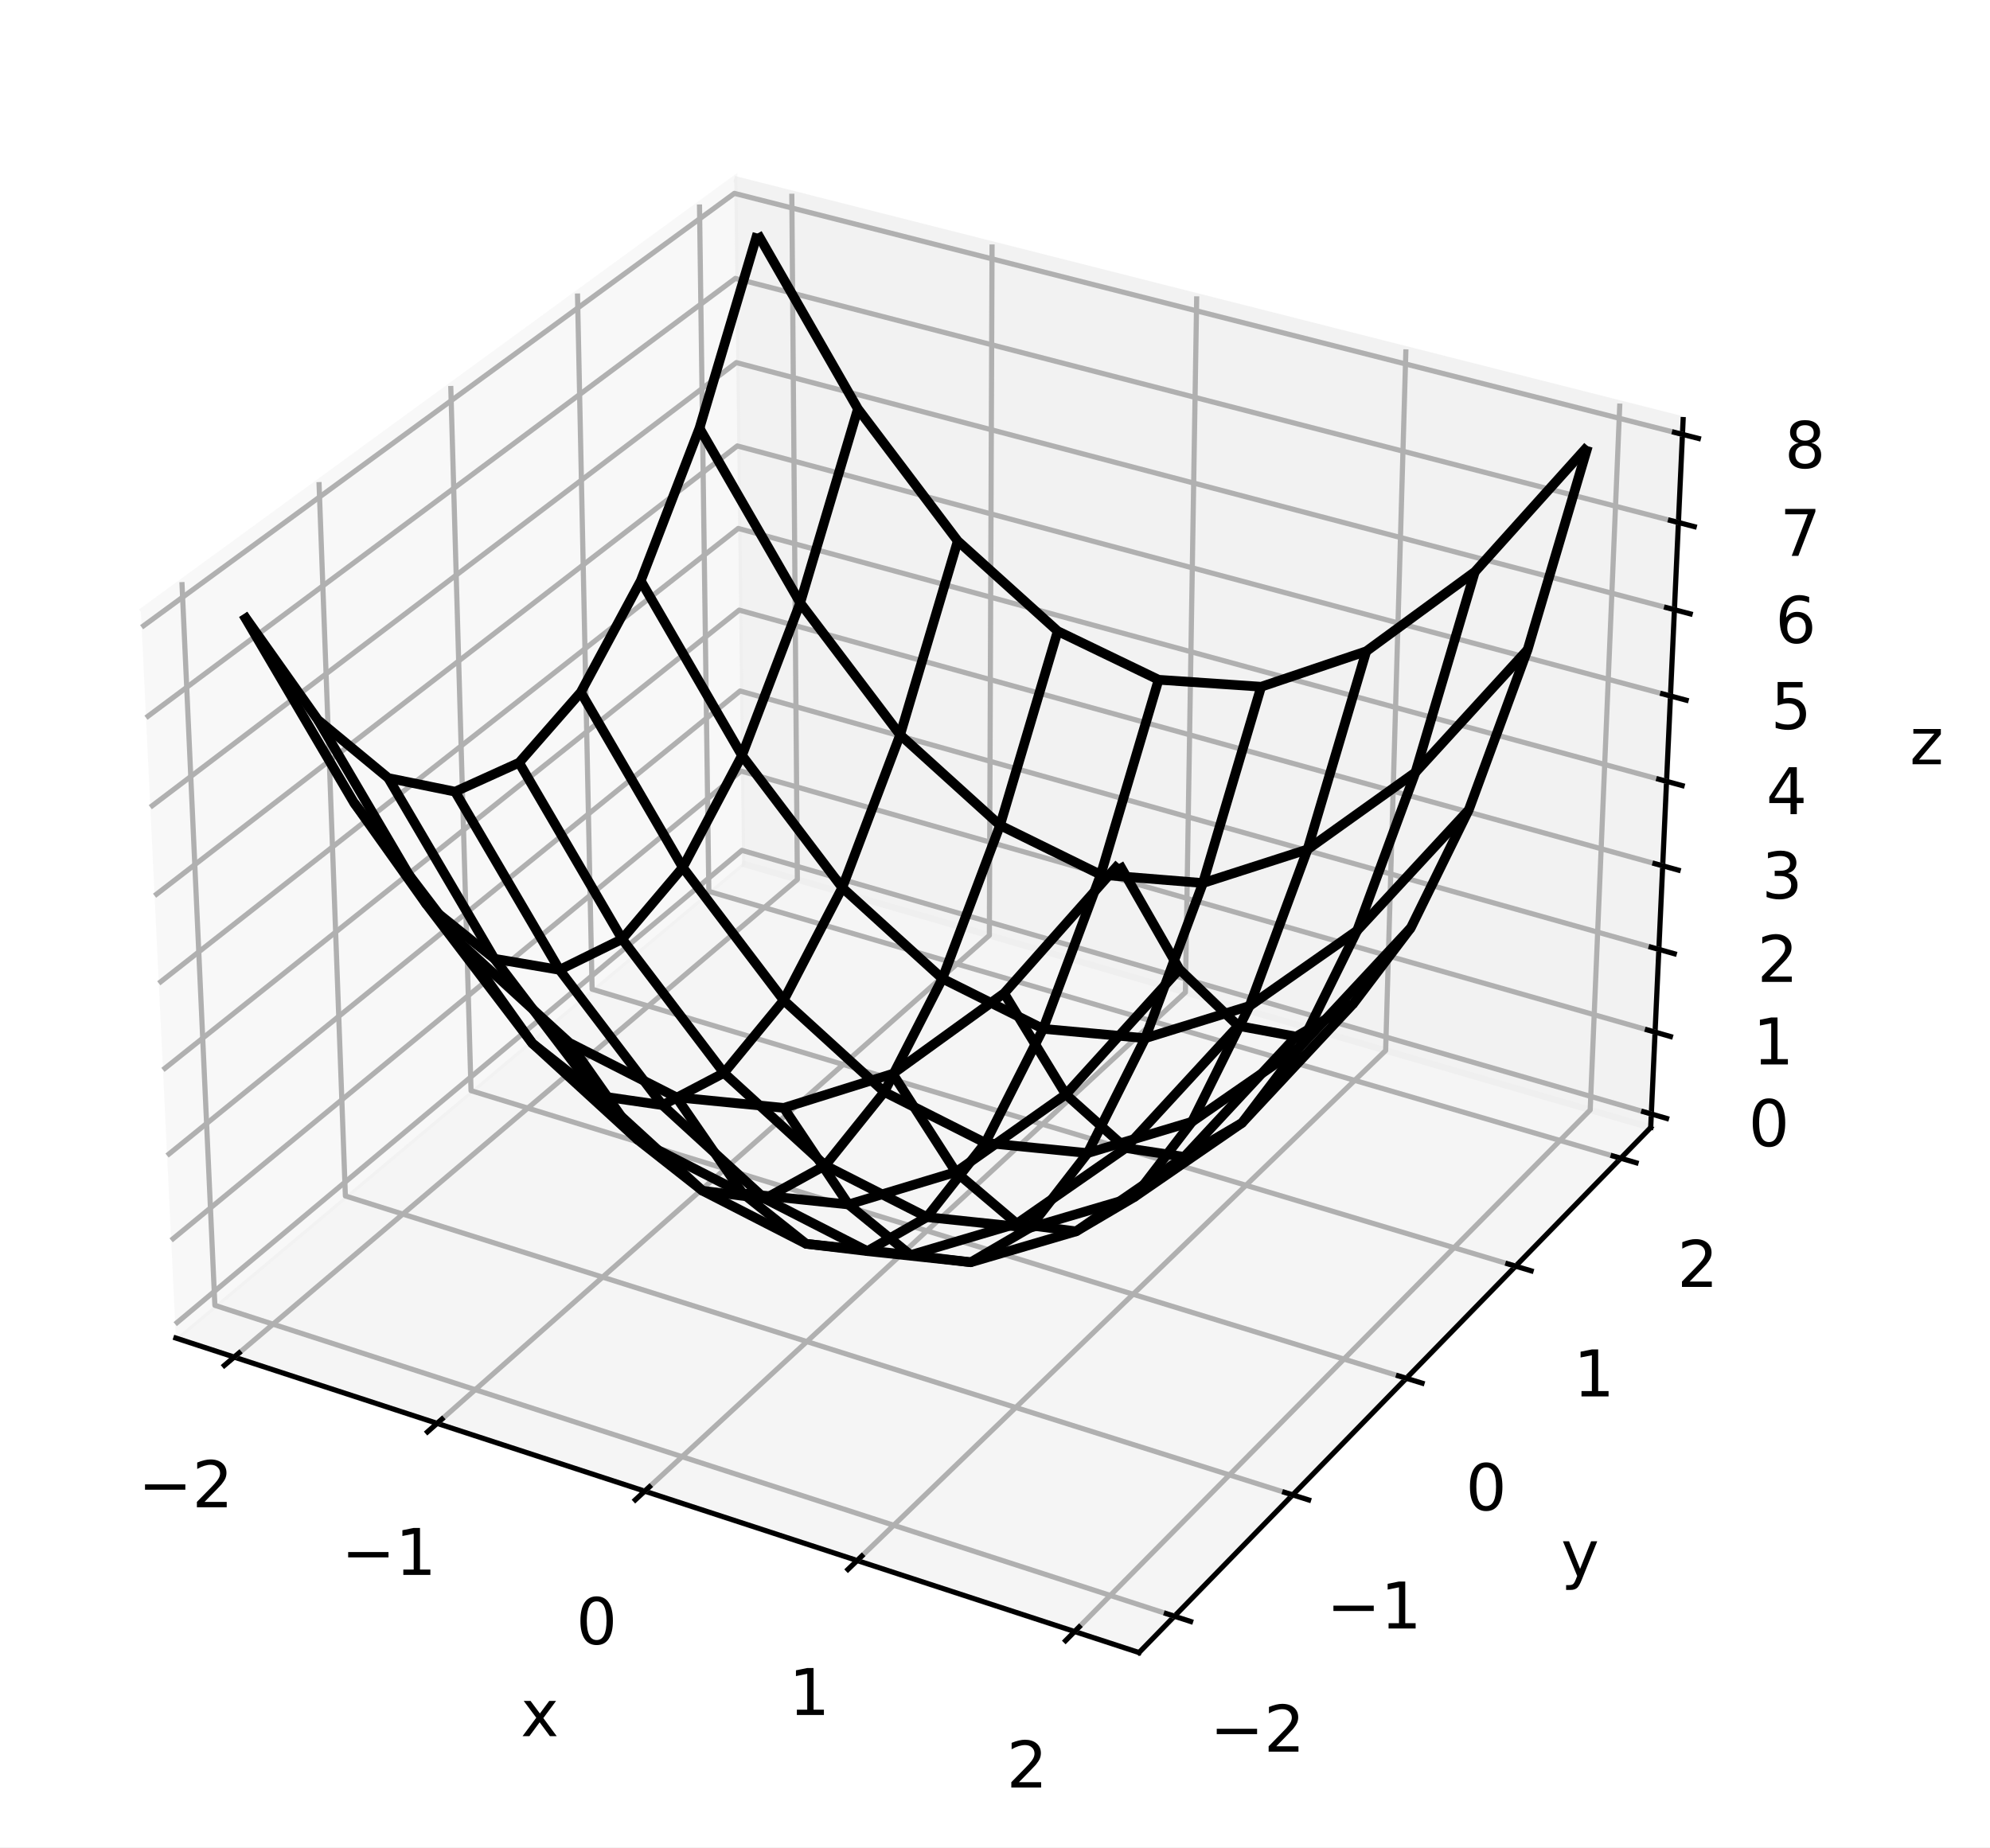
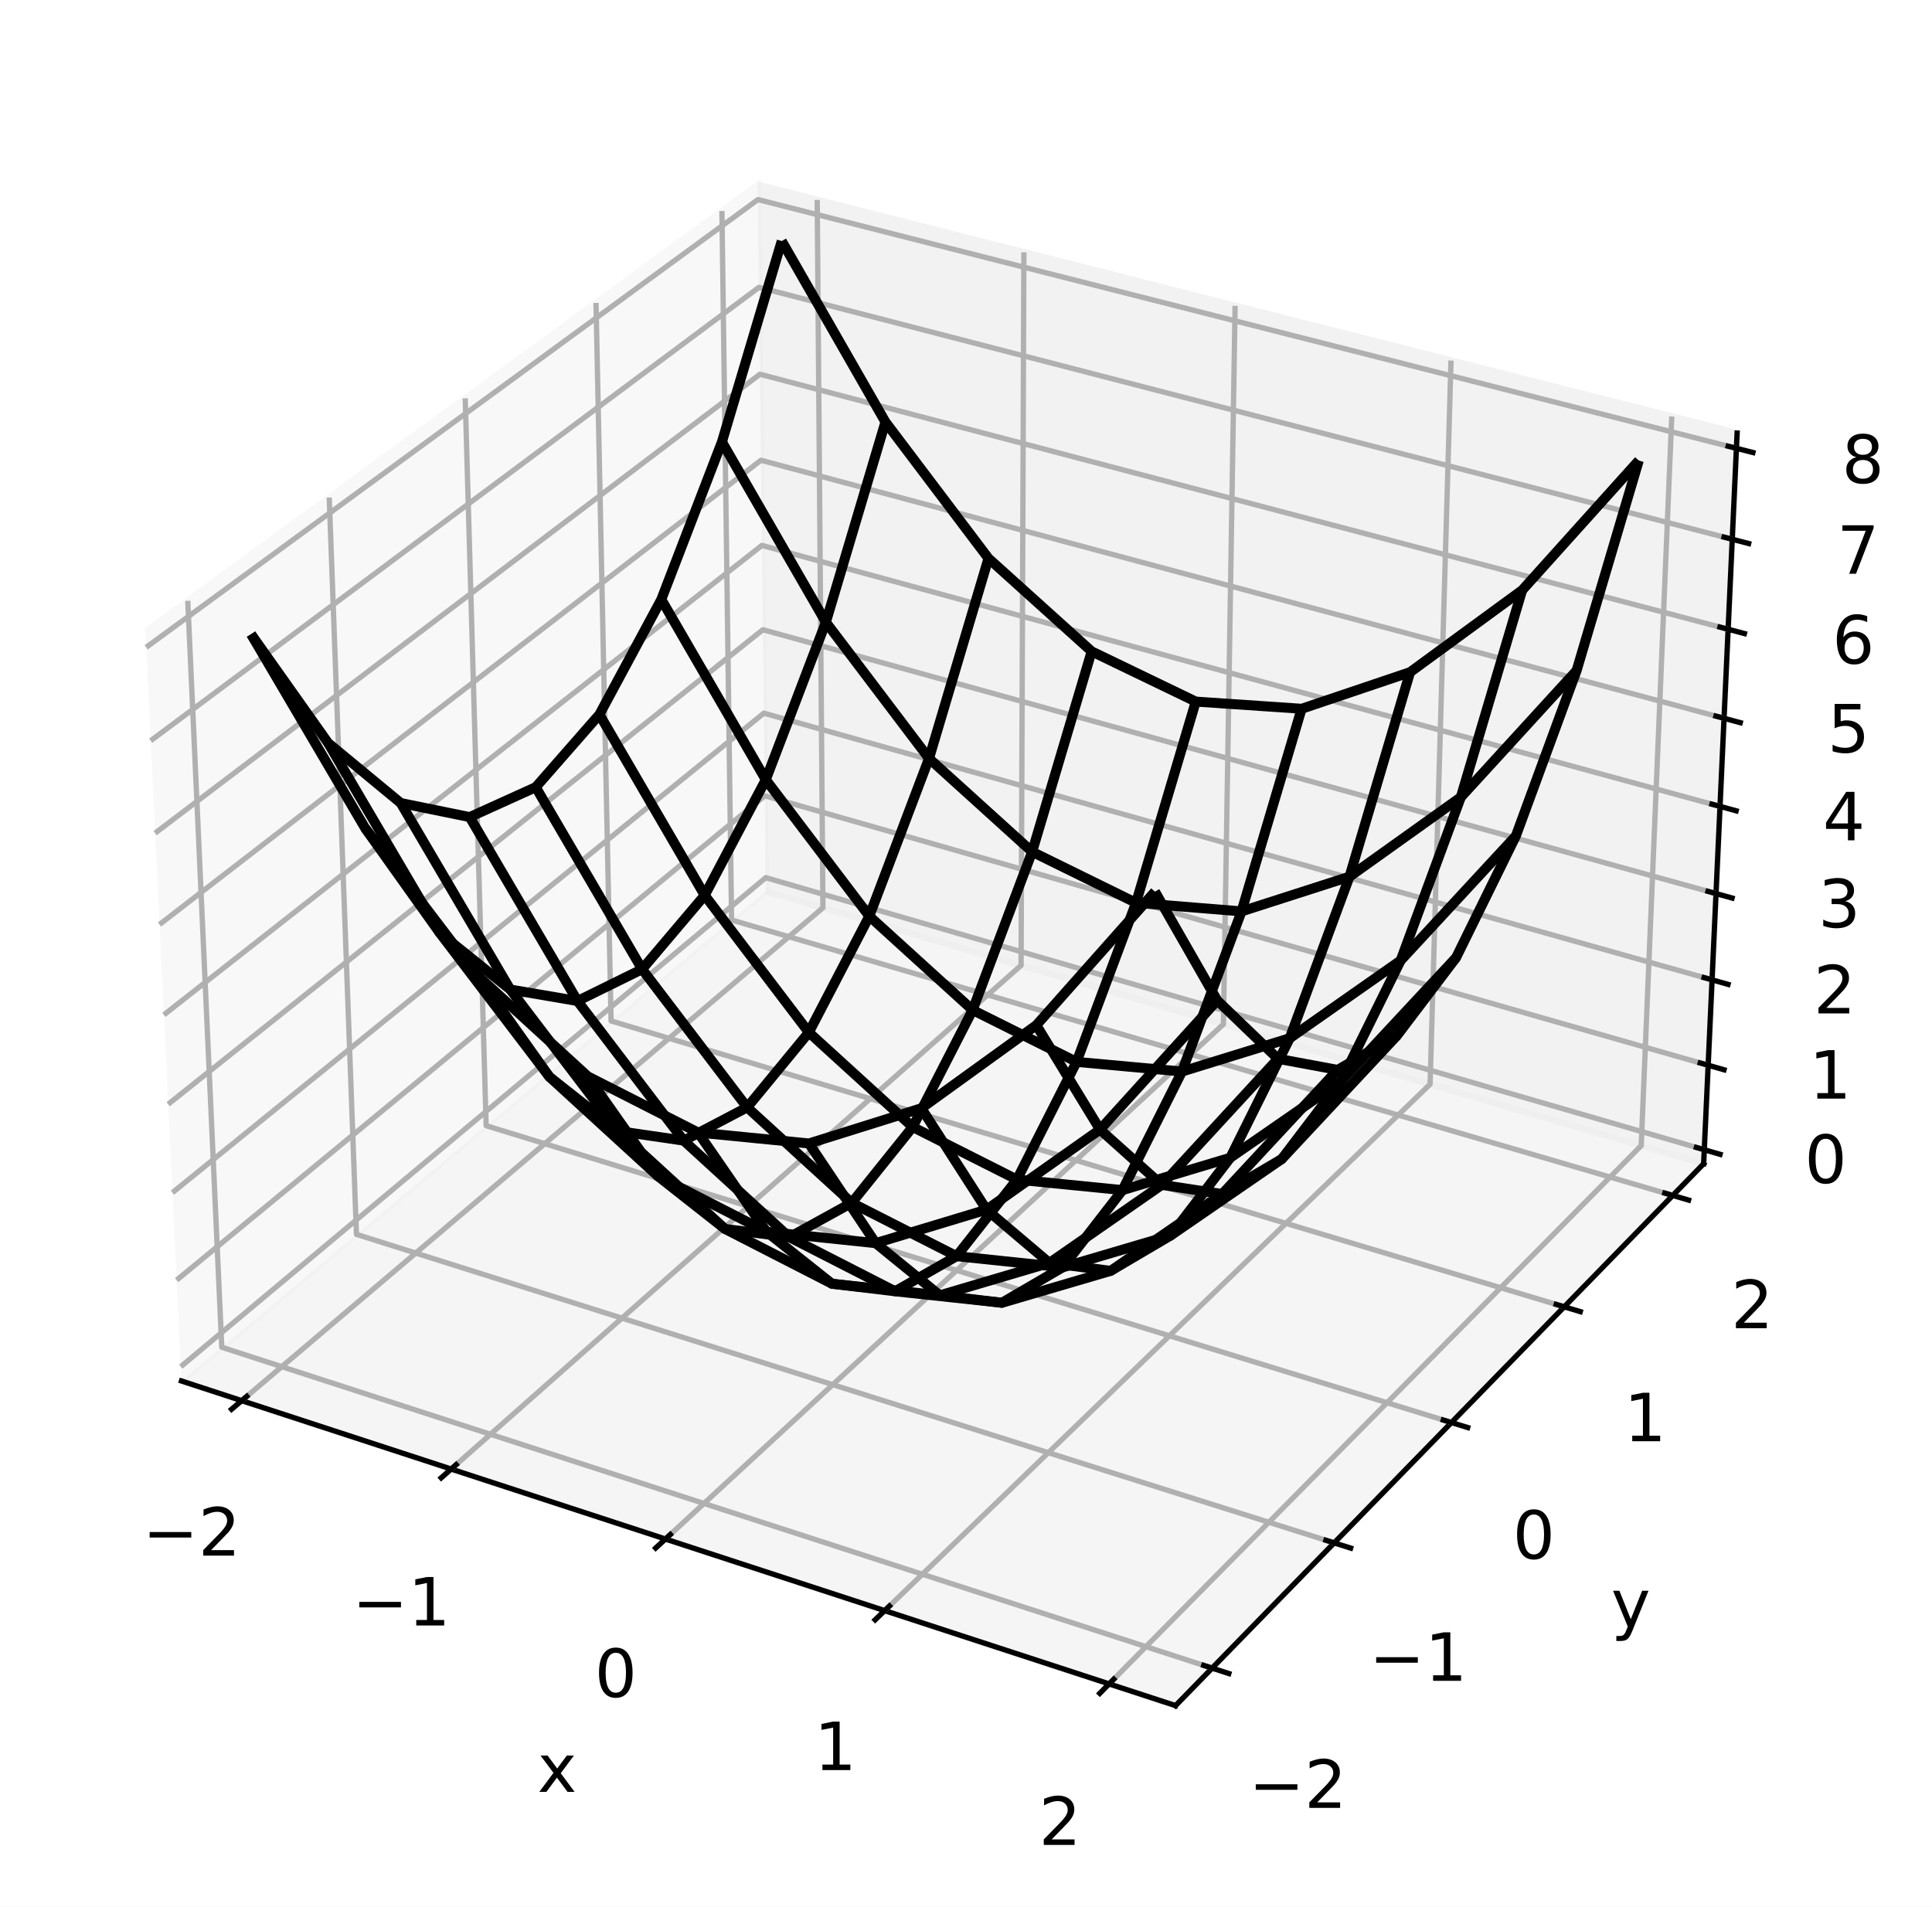
- <svg xmlns="http://www.w3.org/2000/svg" xmlns:xlink="http://www.w3.org/1999/xlink" height="286.752pt" version="1.1" viewBox="0 0 308.847 286.752" width="308.847pt">
+ <svg xmlns="http://www.w3.org/2000/svg" xmlns:xlink="http://www.w3.org/1999/xlink" width="290.526pt" height="286.752pt" viewBox="0 0 290.526 286.752" version="1.1">
  <defs>
-     <style type="text/css">*{stroke-linecap:butt;stroke-linejoin:round;}</style>
+     <style type="text/css">*{stroke-linejoin: round; stroke-linecap: butt}</style>
  </defs>
  <g id="figure_1">
    <g id="patch_1">
-       <path d="M 0 286.752  L 308.847 286.752  L 308.847 0  L 0 0  z " style="fill:#ffffff;" />
+       <path d="M 0 286.752  L 290.526 286.752  L 290.526 0  L 0 0  z " style="fill: #ffffff" />
    </g>
    <g id="patch_2">
-       <path d="M 7.2 273.312  L 273.312 273.312  L 273.312 7.2  L 7.2 7.2  z " style="fill:#ffffff;" />
+       <path d="M 7.2 273.312  L 273.312 273.312  L 273.312 7.2  L 7.2 7.2  z " style="fill: #ffffff" />
    </g>
    <g id="pane3d_1">
      <g id="patch_3">
-         <path d="M 27.293 207.697  L 115.172 134.035  L 113.951 27.802  L 21.866 95.001  " style="fill:#f2f2f2;opacity:0.5;stroke:#f2f2f2;stroke-linejoin:miter;" />
+         <path d="M 27.293 207.697  L 115.172 134.035  L 113.951 27.802  L 21.866 95.001  " style="fill: #f2f2f2; opacity: 0.5; stroke: #f2f2f2; stroke-linejoin: miter" />
      </g>
    </g>
    <g id="pane3d_2">
      <g id="patch_4">
-         <path d="M 115.172 134.035  L 256.186 175.023  L 261.219 65.13  L 113.951 27.802  " style="fill:#e6e6e6;opacity:0.5;stroke:#e6e6e6;stroke-linejoin:miter;" />
+         <path d="M 115.172 134.035  L 256.186 175.023  L 261.219 65.13  L 113.951 27.802  " style="fill: #e6e6e6; opacity: 0.5; stroke: #e6e6e6; stroke-linejoin: miter" />
      </g>
    </g>
    <g id="pane3d_3">
      <g id="patch_5">
-         <path d="M 27.293 207.697  L 176.775 256.518  L 256.186 175.023  L 115.172 134.035  " style="fill:#ececec;opacity:0.5;stroke:#ececec;stroke-linejoin:miter;" />
+         <path d="M 27.293 207.697  L 176.775 256.518  L 256.186 175.023  L 115.172 134.035  " style="fill: #ececec; opacity: 0.5; stroke: #ececec; stroke-linejoin: miter" />
      </g>
    </g>
    <g id="axis3d_1">
      <g id="line2d_1">
-         <path d="M 27.293 207.697  L 176.775 256.518  " style="fill:none;stroke:#000000;stroke-linecap:square;stroke-width:0.8;" />
+         <path d="M 27.293 207.697  L 176.775 256.518  " style="fill: none; stroke: #000000; stroke-width: 0.8; stroke-linecap: square" />
      </g>
      <g id="text_1">
-         <g transform="translate(80.81305 269.4956)scale(0.1 -0.1)">
+         <g transform="translate(80.81305 269.4956) scale(0.1 -0.1)">
          <defs>
-             <path d="M 54.891 54.688  L 35.109 28.078  L 55.906 0  L 45.312 0  L 29.391 21.484  L 13.484 0  L 2.875 0  L 24.125 28.609  L 4.688 54.688  L 15.281 54.688  L 29.781 35.203  L 44.281 54.688  z " id="DejaVuSans-120" />
+             <path id="DejaVuSans-78" d="M 3513 3500  L 2247 1797  L 3578 0  L 2900 0  L 1881 1375  L 863 0  L 184 0  L 1544 1831  L 300 3500  L 978 3500  L 1906 2253  L 2834 3500  L 3513 3500  z " transform="scale(0.015625)" />
          </defs>
-           <use xlink:href="#DejaVuSans-120" />
+           <use xlink:href="#DejaVuSans-78" />
        </g>
      </g>
      <g id="Line3DCollection_1">
-         <path d="M 36.347 210.654  L 123.748 136.528  L 122.889 30.068  " style="fill:none;stroke:#b0b0b0;stroke-width:0.8;" />
-         <path d="M 67.843 220.941  L 153.548 145.19  L 153.967 37.945  " style="fill:none;stroke:#b0b0b0;stroke-width:0.8;" />
-         <path d="M 100.064 231.464  L 183.976 154.034  L 185.728 45.996  " style="fill:none;stroke:#b0b0b0;stroke-width:0.8;" />
-         <path d="M 133.035 242.232  L 215.052 163.067  L 218.196 54.225  " style="fill:none;stroke:#b0b0b0;stroke-width:0.8;" />
-         <path d="M 166.782 253.254  L 246.798 172.294  L 251.395 62.64  " style="fill:none;stroke:#b0b0b0;stroke-width:0.8;" />
+         <path d="M 36.347 210.654  L 123.748 136.528  L 122.889 30.068  " style="fill: none; stroke: #b0b0b0; stroke-width: 0.8" />
+         <path d="M 67.843 220.941  L 153.548 145.19  L 153.967 37.945  " style="fill: none; stroke: #b0b0b0; stroke-width: 0.8" />
+         <path d="M 100.064 231.464  L 183.976 154.034  L 185.728 45.996  " style="fill: none; stroke: #b0b0b0; stroke-width: 0.8" />
+         <path d="M 133.035 242.232  L 215.052 163.067  L 218.196 54.225  " style="fill: none; stroke: #b0b0b0; stroke-width: 0.8" />
+         <path d="M 166.782 253.254  L 246.798 172.294  L 251.395 62.64  " style="fill: none; stroke: #b0b0b0; stroke-width: 0.8" />
      </g>
      <g id="xtick_1">
        <g id="line2d_2">
-           <path d="M 37.108 210.009  L 34.821 211.948  " style="fill:none;stroke:#000000;stroke-linecap:square;stroke-width:0.8;" />
+           <path d="M 37.108 210.009  L 34.821 211.948  " style="fill: none; stroke: #000000; stroke-width: 0.8; stroke-linecap: square" />
        </g>
        <g id="text_2">
-           <g transform="translate(21.44656 233.9633)scale(0.1 -0.1)">
-             <defs>
-               <path d="M 10.594 35.5  L 73.188 35.5  L 73.188 27.203  L 10.594 27.203  z " id="DejaVuSans-8722" />
-               <path d="M 19.188 8.297  L 53.609 8.297  L 53.609 0  L 7.328 0  L 7.328 8.297  Q 12.938 14.109 22.625 23.891  Q 32.328 33.688 34.812 36.531  Q 39.547 41.844 41.422 45.531  Q 43.312 49.219 43.312 52.781  Q 43.312 58.594 39.234 62.25  Q 35.156 65.922 28.609 65.922  Q 23.969 65.922 18.812 64.312  Q 13.672 62.703 7.812 59.422  L 7.812 69.391  Q 13.766 71.781 18.938 73  Q 24.125 74.219 28.422 74.219  Q 39.75 74.219 46.484 68.547  Q 53.219 62.891 53.219 53.422  Q 53.219 48.922 51.531 44.891  Q 49.859 40.875 45.406 35.406  Q 44.188 33.984 37.641 27.219  Q 31.109 20.453 19.188 8.297  z " id="DejaVuSans-50" />
-             </defs>
-             <use xlink:href="#DejaVuSans-8722" />
-             <use x="83.789" xlink:href="#DejaVuSans-50" />
+           <g transform="translate(21.44656 233.9633) scale(0.1 -0.1)">
+             <defs>
+               <path id="DejaVuSans-2212" d="M 678 2272  L 4684 2272  L 4684 1741  L 678 1741  L 678 2272  z " transform="scale(0.015625)" />
+               <path id="DejaVuSans-32" d="M 1228 531  L 3431 531  L 3431 0  L 469 0  L 469 531  Q 828 903 1448 1529  Q 2069 2156 2228 2338  Q 2531 2678 2651 2914  Q 2772 3150 2772 3378  Q 2772 3750 2511 3984  Q 2250 4219 1831 4219  Q 1534 4219 1204 4116  Q 875 4013 500 3803  L 500 4441  Q 881 4594 1212 4672  Q 1544 4750 1819 4750  Q 2544 4750 2975 4387  Q 3406 4025 3406 3419  Q 3406 3131 3298 2873  Q 3191 2616 2906 2266  Q 2828 2175 2409 1742  Q 1991 1309 1228 531  z " transform="scale(0.015625)" />
+             </defs>
+             <use xlink:href="#DejaVuSans-2212" />
+             <use xlink:href="#DejaVuSans-32" x="83.789" />
          </g>
        </g>
      </g>
      <g id="xtick_2">
        <g id="line2d_3">
-           <path d="M 68.59 220.281  L 66.346 222.264  " style="fill:none;stroke:#000000;stroke-linecap:square;stroke-width:0.8;" />
+           <path d="M 68.59 220.281  L 66.346 222.264  " style="fill: none; stroke: #000000; stroke-width: 0.8; stroke-linecap: square" />
        </g>
        <g id="text_3">
-           <g transform="translate(52.97529 244.468)scale(0.1 -0.1)">
-             <defs>
-               <path d="M 12.406 8.297  L 28.516 8.297  L 28.516 63.922  L 10.984 60.406  L 10.984 69.391  L 28.422 72.906  L 38.281 72.906  L 38.281 8.297  L 54.391 8.297  L 54.391 0  L 12.406 0  z " id="DejaVuSans-49" />
-             </defs>
-             <use xlink:href="#DejaVuSans-8722" />
-             <use x="83.789" xlink:href="#DejaVuSans-49" />
+           <g transform="translate(52.97529 244.468) scale(0.1 -0.1)">
+             <defs>
+               <path id="DejaVuSans-31" d="M 794 531  L 1825 531  L 1825 4091  L 703 3866  L 703 4441  L 1819 4666  L 2450 4666  L 2450 531  L 3481 531  L 3481 0  L 794 0  L 794 531  z " transform="scale(0.015625)" />
+             </defs>
+             <use xlink:href="#DejaVuSans-2212" />
+             <use xlink:href="#DejaVuSans-31" x="83.789" />
          </g>
        </g>
      </g>
      <g id="xtick_3">
        <g id="line2d_4">
-           <path d="M 100.796 230.789  L 98.597 232.818  " style="fill:none;stroke:#000000;stroke-linecap:square;stroke-width:0.8;" />
+           <path d="M 100.796 230.789  L 98.597 232.818  " style="fill: none; stroke: #000000; stroke-width: 0.8; stroke-linecap: square" />
        </g>
        <g id="text_4">
-           <g transform="translate(89.42202 255.2153)scale(0.1 -0.1)">
-             <defs>
-               <path d="M 31.781 66.406  Q 24.172 66.406 20.328 58.906  Q 16.5 51.422 16.5 36.375  Q 16.5 21.391 20.328 13.891  Q 24.172 6.391 31.781 6.391  Q 39.453 6.391 43.281 13.891  Q 47.125 21.391 47.125 36.375  Q 47.125 51.422 43.281 58.906  Q 39.453 66.406 31.781 66.406  z M 31.781 74.219  Q 44.047 74.219 50.516 64.516  Q 56.984 54.828 56.984 36.375  Q 56.984 17.969 50.516 8.266  Q 44.047 -1.422 31.781 -1.422  Q 19.531 -1.422 13.062 8.266  Q 6.594 17.969 6.594 36.375  Q 6.594 54.828 13.062 64.516  Q 19.531 74.219 31.781 74.219  z " id="DejaVuSans-48" />
-             </defs>
-             <use xlink:href="#DejaVuSans-48" />
+           <g transform="translate(89.42202 255.2153) scale(0.1 -0.1)">
+             <defs>
+               <path id="DejaVuSans-30" d="M 2034 4250  Q 1547 4250 1301 3770  Q 1056 3291 1056 2328  Q 1056 1369 1301 889  Q 1547 409 2034 409  Q 2525 409 2770 889  Q 3016 1369 3016 2328  Q 3016 3291 2770 3770  Q 2525 4250 2034 4250  z M 2034 4750  Q 2819 4750 3233 4129  Q 3647 3509 3647 2328  Q 3647 1150 3233 529  Q 2819 -91 2034 -91  Q 1250 -91 836 529  Q 422 1150 422 2328  Q 422 3509 836 4129  Q 1250 4750 2034 4750  z " transform="scale(0.015625)" />
+             </defs>
+             <use xlink:href="#DejaVuSans-30" />
          </g>
        </g>
      </g>
      <g id="xtick_4">
        <g id="line2d_5">
-           <path d="M 133.751 241.541  L 131.599 243.618  " style="fill:none;stroke:#000000;stroke-linecap:square;stroke-width:0.8;" />
+           <path d="M 133.751 241.541  L 131.599 243.618  " style="fill: none; stroke: #000000; stroke-width: 0.8; stroke-linecap: square" />
        </g>
        <g id="text_5">
-           <g transform="translate(122.4326 266.2137)scale(0.1 -0.1)">
-             <use xlink:href="#DejaVuSans-49" />
+           <g transform="translate(122.4326 266.2137) scale(0.1 -0.1)">
+             <use xlink:href="#DejaVuSans-31" />
          </g>
        </g>
      </g>
      <g id="xtick_5">
        <g id="line2d_6">
-           <path d="M 167.482 252.547  L 165.38 254.673  " style="fill:none;stroke:#000000;stroke-linecap:square;stroke-width:0.8;" />
+           <path d="M 167.482 252.547  L 165.38 254.673  " style="fill: none; stroke: #000000; stroke-width: 0.8; stroke-linecap: square" />
        </g>
        <g id="text_6">
-           <g transform="translate(156.2236 277.4722)scale(0.1 -0.1)">
-             <use xlink:href="#DejaVuSans-50" />
+           <g transform="translate(156.2236 277.4722) scale(0.1 -0.1)">
+             <use xlink:href="#DejaVuSans-32" />
          </g>
        </g>
      </g>
    </g>
    <g id="axis3d_2">
      <g id="line2d_7">
-         <path d="M 256.186 175.023  L 176.775 256.518  " style="fill:none;stroke:#000000;stroke-linecap:square;stroke-width:0.8;" />
+         <path d="M 256.186 175.023  L 176.775 256.518  " style="fill: none; stroke: #000000; stroke-width: 0.8; stroke-linecap: square" />
      </g>
      <g id="text_7">
-         <g transform="translate(242.2694 244.7167)scale(0.1 -0.1)">
+         <g transform="translate(242.2694 244.7167) scale(0.1 -0.1)">
          <defs>
-             <path d="M 32.172 -5.078  Q 28.375 -14.844 24.75 -17.812  Q 21.141 -20.797 15.094 -20.797  L 7.906 -20.797  L 7.906 -13.281  L 13.188 -13.281  Q 16.891 -13.281 18.938 -11.516  Q 21 -9.766 23.484 -3.219  L 25.094 0.875  L 2.984 54.688  L 12.5 54.688  L 29.594 11.922  L 46.688 54.688  L 56.203 54.688  z " id="DejaVuSans-121" />
+             <path id="DejaVuSans-79" d="M 2059 -325  Q 1816 -950 1584 -1140  Q 1353 -1331 966 -1331  L 506 -1331  L 506 -850  L 844 -850  Q 1081 -850 1212 -737  Q 1344 -625 1503 -206  L 1606 56  L 191 3500  L 800 3500  L 1894 763  L 2988 3500  L 3597 3500  L 2059 -325  z " transform="scale(0.015625)" />
          </defs>
-           <use xlink:href="#DejaVuSans-121" />
+           <use xlink:href="#DejaVuSans-79" />
        </g>
      </g>
      <g id="Line3DCollection_2">
-         <path d="M 28.234 90.354  L 33.349 202.621  L 182.27 250.879  " style="fill:none;stroke:#b0b0b0;stroke-width:0.8;" />
-         <path d="M 49.508 74.829  L 53.603 185.644  L 200.624 232.044  " style="fill:none;stroke:#b0b0b0;stroke-width:0.8;" />
-         <path d="M 69.957 59.907  L 73.104 169.298  L 218.26 213.945  " style="fill:none;stroke:#b0b0b0;stroke-width:0.8;" />
-         <path d="M 89.626 45.553  L 91.894 153.548  L 235.219 196.54  " style="fill:none;stroke:#b0b0b0;stroke-width:0.8;" />
-         <path d="M 108.561 31.735  L 110.01 138.363  L 251.541 179.79  " style="fill:none;stroke:#b0b0b0;stroke-width:0.8;" />
+         <path d="M 28.234 90.354  L 33.349 202.621  L 182.27 250.879  " style="fill: none; stroke: #b0b0b0; stroke-width: 0.8" />
+         <path d="M 49.508 74.829  L 53.603 185.644  L 200.624 232.044  " style="fill: none; stroke: #b0b0b0; stroke-width: 0.8" />
+         <path d="M 69.957 59.907  L 73.104 169.298  L 218.26 213.945  " style="fill: none; stroke: #b0b0b0; stroke-width: 0.8" />
+         <path d="M 89.626 45.553  L 91.894 153.548  L 235.219 196.54  " style="fill: none; stroke: #b0b0b0; stroke-width: 0.8" />
+         <path d="M 108.561 31.735  L 110.01 138.363  L 251.541 179.79  " style="fill: none; stroke: #b0b0b0; stroke-width: 0.8" />
      </g>
      <g id="xtick_6">
        <g id="line2d_8">
-           <path d="M 181.015 250.473  L 184.783 251.694  " style="fill:none;stroke:#000000;stroke-linecap:square;stroke-width:0.8;" />
+           <path d="M 181.015 250.473  L 184.783 251.694  " style="fill: none; stroke: #000000; stroke-width: 0.8; stroke-linecap: square" />
        </g>
        <g id="text_8">
-           <g transform="translate(187.7794 271.901)scale(0.1 -0.1)">
-             <use xlink:href="#DejaVuSans-8722" />
-             <use x="83.789" xlink:href="#DejaVuSans-50" />
+           <g transform="translate(187.7794 271.901) scale(0.1 -0.1)">
+             <use xlink:href="#DejaVuSans-2212" />
+             <use xlink:href="#DejaVuSans-32" x="83.789" />
          </g>
        </g>
      </g>
      <g id="xtick_7">
        <g id="line2d_9">
-           <path d="M 199.386 231.653  L 203.102 232.826  " style="fill:none;stroke:#000000;stroke-linecap:square;stroke-width:0.8;" />
+           <path d="M 199.386 231.653  L 203.102 232.826  " style="fill: none; stroke: #000000; stroke-width: 0.8; stroke-linecap: square" />
        </g>
        <g id="text_9">
-           <g transform="translate(205.8869 252.7869)scale(0.1 -0.1)">
-             <use xlink:href="#DejaVuSans-8722" />
-             <use x="83.789" xlink:href="#DejaVuSans-49" />
+           <g transform="translate(205.8869 252.7869) scale(0.1 -0.1)">
+             <use xlink:href="#DejaVuSans-2212" />
+             <use xlink:href="#DejaVuSans-31" x="83.789" />
          </g>
        </g>
      </g>
      <g id="xtick_8">
        <g id="line2d_10">
-           <path d="M 217.039 213.57  L 220.704 214.697  " style="fill:none;stroke:#000000;stroke-linecap:square;stroke-width:0.8;" />
+           <path d="M 217.039 213.57  L 220.704 214.697  " style="fill: none; stroke: #000000; stroke-width: 0.8; stroke-linecap: square" />
        </g>
        <g id="text_10">
-           <g transform="translate(227.4758 234.4204)scale(0.1 -0.1)">
-             <use xlink:href="#DejaVuSans-48" />
+           <g transform="translate(227.4758 234.4204) scale(0.1 -0.1)">
+             <use xlink:href="#DejaVuSans-30" />
          </g>
        </g>
      </g>
      <g id="xtick_9">
        <g id="line2d_11">
-           <path d="M 234.015 196.179  L 237.631 197.264  " style="fill:none;stroke:#000000;stroke-linecap:square;stroke-width:0.8;" />
+           <path d="M 234.015 196.179  L 237.631 197.264  " style="fill: none; stroke: #000000; stroke-width: 0.8; stroke-linecap: square" />
        </g>
        <g id="text_11">
-           <g transform="translate(244.2073 216.7587)scale(0.1 -0.1)">
-             <use xlink:href="#DejaVuSans-49" />
+           <g transform="translate(244.2073 216.7587) scale(0.1 -0.1)">
+             <use xlink:href="#DejaVuSans-31" />
          </g>
        </g>
      </g>
      <g id="xtick_10">
        <g id="line2d_12">
-           <path d="M 250.353 179.442  L 253.92 180.487  " style="fill:none;stroke:#000000;stroke-linecap:square;stroke-width:0.8;" />
+           <path d="M 250.353 179.442  L 253.92 180.487  " style="fill: none; stroke: #000000; stroke-width: 0.8; stroke-linecap: square" />
        </g>
        <g id="text_12">
-           <g transform="translate(260.3089 199.7618)scale(0.1 -0.1)">
-             <use xlink:href="#DejaVuSans-50" />
+           <g transform="translate(260.3089 199.7618) scale(0.1 -0.1)">
+             <use xlink:href="#DejaVuSans-32" />
          </g>
        </g>
      </g>
    </g>
    <g id="axis3d_3">
      <g id="line2d_13">
-         <path d="M 256.186 175.023  L 261.219 65.13  " style="fill:none;stroke:#000000;stroke-linecap:square;stroke-width:0.8;" />
+         <path d="M 256.186 175.023  L 261.219 65.13  " style="fill: none; stroke: #000000; stroke-width: 0.8; stroke-linecap: square" />
      </g>
      <g id="text_13">
-         <g transform="translate(296.399 118.6303)scale(0.1 -0.1)">
+         <g transform="translate(296.399 118.6303) scale(0.1 -0.1)">
          <defs>
-             <path d="M 5.516 54.688  L 48.188 54.688  L 48.188 46.484  L 14.406 7.172  L 48.188 7.172  L 48.188 0  L 4.297 0  L 4.297 8.203  L 38.094 47.516  L 5.516 47.516  z " id="DejaVuSans-122" />
+             <path id="DejaVuSans-7a" d="M 353 3500  L 3084 3500  L 3084 2975  L 922 459  L 3084 459  L 3084 0  L 275 0  L 275 525  L 2438 3041  L 353 3041  L 353 3500  z " transform="scale(0.015625)" />
          </defs>
-           <use xlink:href="#DejaVuSans-122" />
+           <use xlink:href="#DejaVuSans-7a" />
        </g>
      </g>
      <g id="Line3DCollection_3">
-         <path d="M 256.283 172.917  L 115.149 131.996  L 27.189 205.542  " style="fill:none;stroke:#b0b0b0;stroke-width:0.8;" />
-         <path d="M 256.865 160.209  L 115.007 119.688  L 26.563 192.527  " style="fill:none;stroke:#b0b0b0;stroke-width:0.8;" />
-         <path d="M 257.453 147.367  L 114.864 107.259  L 25.929 179.372  " style="fill:none;stroke:#b0b0b0;stroke-width:0.8;" />
-         <path d="M 258.047 134.392  L 114.72 94.705  L 25.289 166.074  " style="fill:none;stroke:#b0b0b0;stroke-width:0.8;" />
-         <path d="M 258.647 121.28  L 114.574 82.026  L 24.641 152.631  " style="fill:none;stroke:#b0b0b0;stroke-width:0.8;" />
-         <path d="M 259.254 108.03  L 114.427 69.22  L 23.987 139.04  " style="fill:none;stroke:#b0b0b0;stroke-width:0.8;" />
-         <path d="M 259.867 94.639  L 114.278 56.284  L 23.325 125.299  " style="fill:none;stroke:#b0b0b0;stroke-width:0.8;" />
-         <path d="M 260.487 81.104  L 114.128 43.216  L 22.656 111.406  " style="fill:none;stroke:#b0b0b0;stroke-width:0.8;" />
-         <path d="M 261.114 67.424  L 113.976 30.015  L 21.98 97.358  " style="fill:none;stroke:#b0b0b0;stroke-width:0.8;" />
+         <path d="M 256.283 172.917  L 115.149 131.996  L 27.189 205.542  " style="fill: none; stroke: #b0b0b0; stroke-width: 0.8" />
+         <path d="M 256.865 160.209  L 115.007 119.688  L 26.563 192.527  " style="fill: none; stroke: #b0b0b0; stroke-width: 0.8" />
+         <path d="M 257.453 147.367  L 114.864 107.259  L 25.929 179.372  " style="fill: none; stroke: #b0b0b0; stroke-width: 0.8" />
+         <path d="M 258.047 134.392  L 114.72 94.705  L 25.289 166.074  " style="fill: none; stroke: #b0b0b0; stroke-width: 0.8" />
+         <path d="M 258.647 121.28  L 114.574 82.026  L 24.641 152.631  " style="fill: none; stroke: #b0b0b0; stroke-width: 0.8" />
+         <path d="M 259.254 108.03  L 114.427 69.22  L 23.987 139.04  " style="fill: none; stroke: #b0b0b0; stroke-width: 0.8" />
+         <path d="M 259.867 94.639  L 114.278 56.284  L 23.325 125.299  " style="fill: none; stroke: #b0b0b0; stroke-width: 0.8" />
+         <path d="M 260.487 81.104  L 114.128 43.216  L 22.656 111.406  " style="fill: none; stroke: #b0b0b0; stroke-width: 0.8" />
+         <path d="M 261.114 67.424  L 113.976 30.015  L 21.98 97.358  " style="fill: none; stroke: #b0b0b0; stroke-width: 0.8" />
      </g>
      <g id="xtick_11">
        <g id="line2d_14">
-           <path d="M 255.098 172.574  L 258.655 173.605  " style="fill:none;stroke:#000000;stroke-linecap:square;stroke-width:0.8;" />
+           <path d="M 255.098 172.574  L 258.655 173.605  " style="fill: none; stroke: #000000; stroke-width: 0.8; stroke-linecap: square" />
        </g>
        <g id="text_14">
-           <g transform="translate(271.3655 177.9149)scale(0.1 -0.1)">
-             <use xlink:href="#DejaVuSans-48" />
+           <g transform="translate(271.3655 177.9149) scale(0.1 -0.1)">
+             <use xlink:href="#DejaVuSans-30" />
          </g>
        </g>
      </g>
      <g id="xtick_12">
        <g id="line2d_15">
-           <path d="M 255.674 159.868  L 259.249 160.89  " style="fill:none;stroke:#000000;stroke-linecap:square;stroke-width:0.8;" />
+           <path d="M 255.674 159.868  L 259.249 160.89  " style="fill: none; stroke: #000000; stroke-width: 0.8; stroke-linecap: square" />
        </g>
        <g id="text_15">
-           <g transform="translate(272.04 165.231)scale(0.1 -0.1)">
-             <use xlink:href="#DejaVuSans-49" />
+           <g transform="translate(272.04 165.231) scale(0.1 -0.1)">
+             <use xlink:href="#DejaVuSans-31" />
          </g>
        </g>
      </g>
      <g id="xtick_13">
        <g id="line2d_16">
-           <path d="M 256.255 147.031  L 259.85 148.042  " style="fill:none;stroke:#000000;stroke-linecap:square;stroke-width:0.8;" />
+           <path d="M 256.255 147.031  L 259.85 148.042  " style="fill: none; stroke: #000000; stroke-width: 0.8; stroke-linecap: square" />
        </g>
        <g id="text_16">
-           <g transform="translate(272.7215 152.4155)scale(0.1 -0.1)">
-             <use xlink:href="#DejaVuSans-50" />
+           <g transform="translate(272.7215 152.4155) scale(0.1 -0.1)">
+             <use xlink:href="#DejaVuSans-32" />
          </g>
        </g>
      </g>
      <g id="xtick_14">
        <g id="line2d_17">
-           <path d="M 256.843 134.059  L 260.458 135.06  " style="fill:none;stroke:#000000;stroke-linecap:square;stroke-width:0.8;" />
+           <path d="M 256.843 134.059  L 260.458 135.06  " style="fill: none; stroke: #000000; stroke-width: 0.8; stroke-linecap: square" />
        </g>
        <g id="text_17">
-           <g transform="translate(273.41 139.4663)scale(0.1 -0.1)">
-             <defs>
-               <path d="M 40.578 39.312  Q 47.656 37.797 51.625 33  Q 55.609 28.219 55.609 21.188  Q 55.609 10.406 48.188 4.484  Q 40.766 -1.422 27.094 -1.422  Q 22.516 -1.422 17.656 -0.516  Q 12.797 0.391 7.625 2.203  L 7.625 11.719  Q 11.719 9.328 16.594 8.109  Q 21.484 6.891 26.812 6.891  Q 36.078 6.891 40.938 10.547  Q 45.797 14.203 45.797 21.188  Q 45.797 27.641 41.281 31.266  Q 36.766 34.906 28.719 34.906  L 20.219 34.906  L 20.219 43.016  L 29.109 43.016  Q 36.375 43.016 40.234 45.922  Q 44.094 48.828 44.094 54.297  Q 44.094 59.906 40.109 62.906  Q 36.141 65.922 28.719 65.922  Q 24.656 65.922 20.016 65.031  Q 15.375 64.156 9.812 62.312  L 9.812 71.094  Q 15.438 72.656 20.344 73.438  Q 25.25 74.219 29.594 74.219  Q 40.828 74.219 47.359 69.109  Q 53.906 64.016 53.906 55.328  Q 53.906 49.266 50.438 45.094  Q 46.969 40.922 40.578 39.312  z " id="DejaVuSans-51" />
-             </defs>
-             <use xlink:href="#DejaVuSans-51" />
+           <g transform="translate(273.41 139.4663) scale(0.1 -0.1)">
+             <defs>
+               <path id="DejaVuSans-33" d="M 2597 2516  Q 3050 2419 3304 2112  Q 3559 1806 3559 1356  Q 3559 666 3084 287  Q 2609 -91 1734 -91  Q 1441 -91 1130 -33  Q 819 25 488 141  L 488 750  Q 750 597 1062 519  Q 1375 441 1716 441  Q 2309 441 2620 675  Q 2931 909 2931 1356  Q 2931 1769 2642 2001  Q 2353 2234 1838 2234  L 1294 2234  L 1294 2753  L 1863 2753  Q 2328 2753 2575 2939  Q 2822 3125 2822 3475  Q 2822 3834 2567 4026  Q 2313 4219 1838 4219  Q 1578 4219 1281 4162  Q 984 4106 628 3988  L 628 4550  Q 988 4650 1302 4700  Q 1616 4750 1894 4750  Q 2613 4750 3031 4423  Q 3450 4097 3450 3541  Q 3450 3153 3228 2886  Q 3006 2619 2597 2516  z " transform="scale(0.015625)" />
+             </defs>
+             <use xlink:href="#DejaVuSans-33" />
          </g>
        </g>
      </g>
      <g id="xtick_15">
        <g id="line2d_18">
-           <path d="M 257.437 120.95  L 261.071 121.941  " style="fill:none;stroke:#000000;stroke-linecap:square;stroke-width:0.8;" />
+           <path d="M 257.437 120.95  L 261.071 121.941  " style="fill: none; stroke: #000000; stroke-width: 0.8; stroke-linecap: square" />
        </g>
        <g id="text_18">
-           <g transform="translate(274.1058 126.3814)scale(0.1 -0.1)">
-             <defs>
-               <path d="M 37.797 64.312  L 12.891 25.391  L 37.797 25.391  z M 35.203 72.906  L 47.609 72.906  L 47.609 25.391  L 58.016 25.391  L 58.016 17.188  L 47.609 17.188  L 47.609 0  L 37.797 0  L 37.797 17.188  L 4.891 17.188  L 4.891 26.703  z " id="DejaVuSans-52" />
-             </defs>
-             <use xlink:href="#DejaVuSans-52" />
+           <g transform="translate(274.1058 126.3814) scale(0.1 -0.1)">
+             <defs>
+               <path id="DejaVuSans-34" d="M 2419 4116  L 825 1625  L 2419 1625  L 2419 4116  z M 2253 4666  L 3047 4666  L 3047 1625  L 3713 1625  L 3713 1100  L 3047 1100  L 3047 0  L 2419 0  L 2419 1100  L 313 1100  L 313 1709  L 2253 4666  z " transform="scale(0.015625)" />
+             </defs>
+             <use xlink:href="#DejaVuSans-34" />
          </g>
        </g>
      </g>
      <g id="xtick_16">
        <g id="line2d_19">
-           <path d="M 258.037 107.704  L 261.691 108.683  " style="fill:none;stroke:#000000;stroke-linecap:square;stroke-width:0.8;" />
+           <path d="M 258.037 107.704  L 261.691 108.683  " style="fill: none; stroke: #000000; stroke-width: 0.8; stroke-linecap: square" />
        </g>
        <g id="text_19">
-           <g transform="translate(274.809 113.1586)scale(0.1 -0.1)">
-             <defs>
-               <path d="M 10.797 72.906  L 49.516 72.906  L 49.516 64.594  L 19.828 64.594  L 19.828 46.734  Q 21.969 47.469 24.109 47.828  Q 26.266 48.188 28.422 48.188  Q 40.625 48.188 47.75 41.5  Q 54.891 34.812 54.891 23.391  Q 54.891 11.625 47.562 5.094  Q 40.234 -1.422 26.906 -1.422  Q 22.312 -1.422 17.547 -0.641  Q 12.797 0.141 7.719 1.703  L 7.719 11.625  Q 12.109 9.234 16.797 8.062  Q 21.484 6.891 26.703 6.891  Q 35.156 6.891 40.078 11.328  Q 45.016 15.766 45.016 23.391  Q 45.016 31 40.078 35.438  Q 35.156 39.891 26.703 39.891  Q 22.75 39.891 18.812 39.016  Q 14.891 38.141 10.797 36.281  z " id="DejaVuSans-53" />
-             </defs>
-             <use xlink:href="#DejaVuSans-53" />
+           <g transform="translate(274.809 113.1586) scale(0.1 -0.1)">
+             <defs>
+               <path id="DejaVuSans-35" d="M 691 4666  L 3169 4666  L 3169 4134  L 1269 4134  L 1269 2991  Q 1406 3038 1543 3061  Q 1681 3084 1819 3084  Q 2600 3084 3056 2656  Q 3513 2228 3513 1497  Q 3513 744 3044 326  Q 2575 -91 1722 -91  Q 1428 -91 1123 -41  Q 819 9 494 109  L 494 744  Q 775 591 1075 516  Q 1375 441 1709 441  Q 2250 441 2565 725  Q 2881 1009 2881 1497  Q 2881 1984 2565 2268  Q 2250 2553 1709 2553  Q 1456 2553 1204 2497  Q 953 2441 691 2322  L 691 4666  z " transform="scale(0.015625)" />
+             </defs>
+             <use xlink:href="#DejaVuSans-35" />
          </g>
        </g>
      </g>
      <g id="xtick_17">
        <g id="line2d_20">
-           <path d="M 258.644 94.316  L 262.318 95.284  " style="fill:none;stroke:#000000;stroke-linecap:square;stroke-width:0.8;" />
+           <path d="M 258.644 94.316  L 262.318 95.284  " style="fill: none; stroke: #000000; stroke-width: 0.8; stroke-linecap: square" />
        </g>
        <g id="text_20">
-           <g transform="translate(275.5196 99.79573)scale(0.1 -0.1)">
-             <defs>
-               <path d="M 33.016 40.375  Q 26.375 40.375 22.484 35.828  Q 18.609 31.297 18.609 23.391  Q 18.609 15.531 22.484 10.953  Q 26.375 6.391 33.016 6.391  Q 39.656 6.391 43.531 10.953  Q 47.406 15.531 47.406 23.391  Q 47.406 31.297 43.531 35.828  Q 39.656 40.375 33.016 40.375  z M 52.594 71.297  L 52.594 62.312  Q 48.875 64.062 45.094 64.984  Q 41.312 65.922 37.594 65.922  Q 27.828 65.922 22.672 59.328  Q 17.531 52.734 16.797 39.406  Q 19.672 43.656 24.016 45.922  Q 28.375 48.188 33.594 48.188  Q 44.578 48.188 50.953 41.516  Q 57.328 34.859 57.328 23.391  Q 57.328 12.156 50.688 5.359  Q 44.047 -1.422 33.016 -1.422  Q 20.359 -1.422 13.672 8.266  Q 6.984 17.969 6.984 36.375  Q 6.984 53.656 15.188 63.938  Q 23.391 74.219 37.203 74.219  Q 40.922 74.219 44.703 73.484  Q 48.484 72.75 52.594 71.297  z " id="DejaVuSans-54" />
-             </defs>
-             <use xlink:href="#DejaVuSans-54" />
+           <g transform="translate(275.5196 99.79573) scale(0.1 -0.1)">
+             <defs>
+               <path id="DejaVuSans-36" d="M 2113 2584  Q 1688 2584 1439 2293  Q 1191 2003 1191 1497  Q 1191 994 1439 701  Q 1688 409 2113 409  Q 2538 409 2786 701  Q 3034 994 3034 1497  Q 3034 2003 2786 2293  Q 2538 2584 2113 2584  z M 3366 4563  L 3366 3988  Q 3128 4100 2886 4159  Q 2644 4219 2406 4219  Q 1781 4219 1451 3797  Q 1122 3375 1075 2522  Q 1259 2794 1537 2939  Q 1816 3084 2150 3084  Q 2853 3084 3261 2657  Q 3669 2231 3669 1497  Q 3669 778 3244 343  Q 2819 -91 2113 -91  Q 1303 -91 875 529  Q 447 1150 447 2328  Q 447 3434 972 4092  Q 1497 4750 2381 4750  Q 2619 4750 2861 4703  Q 3103 4656 3366 4563  z " transform="scale(0.015625)" />
+             </defs>
+             <use xlink:href="#DejaVuSans-36" />
          </g>
        </g>
      </g>
      <g id="xtick_18">
        <g id="line2d_21">
-           <path d="M 259.257 80.786  L 262.951 81.742  " style="fill:none;stroke:#000000;stroke-linecap:square;stroke-width:0.8;" />
+           <path d="M 259.257 80.786  L 262.951 81.742  " style="fill: none; stroke: #000000; stroke-width: 0.8; stroke-linecap: square" />
        </g>
        <g id="text_21">
-           <g transform="translate(276.2377 86.29051)scale(0.1 -0.1)">
-             <defs>
-               <path d="M 8.203 72.906  L 55.078 72.906  L 55.078 68.703  L 28.609 0  L 18.312 0  L 43.219 64.594  L 8.203 64.594  z " id="DejaVuSans-55" />
-             </defs>
-             <use xlink:href="#DejaVuSans-55" />
+           <g transform="translate(276.2377 86.29051) scale(0.1 -0.1)">
+             <defs>
+               <path id="DejaVuSans-37" d="M 525 4666  L 3525 4666  L 3525 4397  L 1831 0  L 1172 0  L 2766 4134  L 525 4134  L 525 4666  z " transform="scale(0.015625)" />
+             </defs>
+             <use xlink:href="#DejaVuSans-37" />
          </g>
        </g>
      </g>
      <g id="xtick_19">
        <g id="line2d_22">
-           <path d="M 259.876 67.11  L 263.592 68.054  " style="fill:none;stroke:#000000;stroke-linecap:square;stroke-width:0.8;" />
+           <path d="M 259.876 67.11  L 263.592 68.054  " style="fill: none; stroke: #000000; stroke-width: 0.8; stroke-linecap: square" />
        </g>
        <g id="text_22">
-           <g transform="translate(276.9635 72.64067)scale(0.1 -0.1)">
-             <defs>
-               <path d="M 31.781 34.625  Q 24.75 34.625 20.719 30.859  Q 16.703 27.094 16.703 20.516  Q 16.703 13.922 20.719 10.156  Q 24.75 6.391 31.781 6.391  Q 38.812 6.391 42.859 10.172  Q 46.922 13.969 46.922 20.516  Q 46.922 27.094 42.891 30.859  Q 38.875 34.625 31.781 34.625  z M 21.922 38.812  Q 15.578 40.375 12.031 44.719  Q 8.5 49.078 8.5 55.328  Q 8.5 64.062 14.719 69.141  Q 20.953 74.219 31.781 74.219  Q 42.672 74.219 48.875 69.141  Q 55.078 64.062 55.078 55.328  Q 55.078 49.078 51.531 44.719  Q 48 40.375 41.703 38.812  Q 48.828 37.156 52.797 32.312  Q 56.781 27.484 56.781 20.516  Q 56.781 9.906 50.312 4.234  Q 43.844 -1.422 31.781 -1.422  Q 19.734 -1.422 13.25 4.234  Q 6.781 9.906 6.781 20.516  Q 6.781 27.484 10.781 32.312  Q 14.797 37.156 21.922 38.812  z M 18.312 54.391  Q 18.312 48.734 21.844 45.562  Q 25.391 42.391 31.781 42.391  Q 38.141 42.391 41.719 45.562  Q 45.312 48.734 45.312 54.391  Q 45.312 60.062 41.719 63.234  Q 38.141 66.406 31.781 66.406  Q 25.391 66.406 21.844 63.234  Q 18.312 60.062 18.312 54.391  z " id="DejaVuSans-56" />
-             </defs>
-             <use xlink:href="#DejaVuSans-56" />
+           <g transform="translate(276.9635 72.64067) scale(0.1 -0.1)">
+             <defs>
+               <path id="DejaVuSans-38" d="M 2034 2216  Q 1584 2216 1326 1975  Q 1069 1734 1069 1313  Q 1069 891 1326 650  Q 1584 409 2034 409  Q 2484 409 2743 651  Q 3003 894 3003 1313  Q 3003 1734 2745 1975  Q 2488 2216 2034 2216  z M 1403 2484  Q 997 2584 770 2862  Q 544 3141 544 3541  Q 544 4100 942 4425  Q 1341 4750 2034 4750  Q 2731 4750 3128 4425  Q 3525 4100 3525 3541  Q 3525 3141 3298 2862  Q 3072 2584 2669 2484  Q 3125 2378 3379 2068  Q 3634 1759 3634 1313  Q 3634 634 3220 271  Q 2806 -91 2034 -91  Q 1263 -91 848 271  Q 434 634 434 1313  Q 434 1759 690 2068  Q 947 2378 1403 2484  z M 1172 3481  Q 1172 3119 1398 2916  Q 1625 2713 2034 2713  Q 2441 2713 2670 2916  Q 2900 3119 2900 3481  Q 2900 3844 2670 4047  Q 2441 4250 2034 4250  Q 1625 4250 1398 4047  Q 1172 3844 1172 3481  z " transform="scale(0.015625)" />
+             </defs>
+             <use xlink:href="#DejaVuSans-38" />
          </g>
        </g>
      </g>
    </g>
    <g id="axes_1">
      <g id="Line3DCollection_4">
-         <path clip-path="url(#p023b73a87f)" d="M 37.756 95.383  L 54.919 124.562  L 71.749 146.66  L 88.388 161.884  L 104.975 170.328  L 121.649 171.972  L 138.552 166.678  L 155.839 154.186  L 173.675 134.097  " style="fill:none;stroke:#000000;stroke-width:1.5;" />
-         <path clip-path="url(#p023b73a87f)" d="M 49.342 111.747  L 66.128 140.298  L 82.619 161.95  L 98.954 176.904  L 115.263 185.249  L 131.683 186.967  L 148.351 181.928  L 165.417 169.885  L 183.043 150.457  " style="fill:none;stroke:#000000;stroke-width:1.5;" />
-         <path clip-path="url(#p023b73a87f)" d="M 60.262 120.773  L 76.731 148.821  L 92.941 170.109  L 109.023 184.83  L 125.107 193.072  L 141.323 194.816  L 157.807 189.939  L 174.703 178.203  L 192.171 159.241  " style="fill:none;stroke:#000000;stroke-width:1.5;" />
-         <path clip-path="url(#p023b73a87f)" d="M 70.634 122.888  L 86.841 150.548  L 102.821 171.546  L 118.701 186.071  L 134.607 194.205  L 150.667 195.933  L 167.013 191.135  L 183.788 179.578  L 201.148 160.907  " style="fill:none;stroke:#000000;stroke-width:1.5;" />
-         <path clip-path="url(#p023b73a87f)" d="M 80.563 118.39  L 96.558 145.767  L 112.356 166.544  L 128.079 180.904  L 143.852 188.928  L 159.8 190.601  L 176.053 185.805  L 192.754 174.31  L 210.054 155.771  " style="fill:none;stroke:#000000;stroke-width:1.5;" />
-         <path clip-path="url(#p023b73a87f)" d="M 90.139 107.455  L 105.97 134.65  L 121.63 155.27  L 137.24 169.495  L 152.922 177.407  L 168.8 178.988  L 185.005 174.12  L 201.675 162.579  L 218.964 144.019  " style="fill:none;stroke:#000000;stroke-width:1.5;" />
-         <path clip-path="url(#p023b73a87f)" d="M 99.446 90.156  L 115.157 117.264  L 130.721 137.788  L 146.259 151.908  L 161.892 159.704  L 177.743 161.156  L 193.941 156.147  L 210.626 144.451  L 227.95 125.724  " style="fill:none;stroke:#000000;stroke-width:1.5;" />
-         <path clip-path="url(#p023b73a87f)" d="M 108.56 66.464  L 124.192 93.578  L 139.702 114.067  L 155.208 128.109  L 170.832 135.784  L 186.697 137.07  L 202.931 131.849  L 219.675 119.892  L 237.084 100.852  " style="fill:none;stroke:#000000;stroke-width:1.5;" />
-         <path clip-path="url(#p023b73a87f)" d="M 117.554 36.253  L 133.148 63.466  L 148.643 83.978  L 164.158 97.969  L 179.813 105.517  L 195.732 106.599  L 212.046 101.092  L 228.896 88.764  L 246.436 69.262  " style="fill:none;stroke:#000000;stroke-width:1.5;" />
-         <path clip-path="url(#p023b73a87f)" d="M 37.756 95.383  L 49.342 111.747  L 60.262 120.773  L 70.634 122.888  L 80.563 118.39  L 90.139 107.455  L 99.446 90.156  L 108.56 66.464  L 117.554 36.253  " style="fill:none;stroke:#000000;stroke-width:1.5;" />
-         <path clip-path="url(#p023b73a87f)" d="M 54.919 124.562  L 66.128 140.298  L 76.731 148.821  L 86.841 150.548  L 96.558 145.767  L 105.97 134.65  L 115.157 117.264  L 124.192 93.578  L 133.148 63.466  " style="fill:none;stroke:#000000;stroke-width:1.5;" />
-         <path clip-path="url(#p023b73a87f)" d="M 71.749 146.66  L 82.619 161.95  L 92.941 170.109  L 102.821 171.546  L 112.356 166.544  L 121.63 155.27  L 130.721 137.788  L 139.702 114.067  L 148.643 83.978  " style="fill:none;stroke:#000000;stroke-width:1.5;" />
-         <path clip-path="url(#p023b73a87f)" d="M 88.388 161.884  L 98.954 176.904  L 109.023 184.83  L 118.701 186.071  L 128.079 180.904  L 137.24 169.495  L 146.259 151.908  L 155.208 128.109  L 164.158 97.969  " style="fill:none;stroke:#000000;stroke-width:1.5;" />
-         <path clip-path="url(#p023b73a87f)" d="M 104.975 170.328  L 115.263 185.249  L 125.107 193.072  L 134.607 194.205  L 143.852 188.928  L 152.922 177.407  L 161.892 159.704  L 170.832 135.784  L 179.813 105.517  " style="fill:none;stroke:#000000;stroke-width:1.5;" />
-         <path clip-path="url(#p023b73a87f)" d="M 121.649 171.972  L 131.683 186.967  L 141.323 194.816  L 150.667 195.933  L 159.8 190.601  L 168.8 178.988  L 177.743 161.156  L 186.697 137.07  L 195.732 106.599  " style="fill:none;stroke:#000000;stroke-width:1.5;" />
-         <path clip-path="url(#p023b73a87f)" d="M 138.552 166.678  L 148.351 181.928  L 157.807 189.939  L 167.013 191.135  L 176.053 185.805  L 185.005 174.12  L 193.941 156.147  L 202.931 131.849  L 212.046 101.092  " style="fill:none;stroke:#000000;stroke-width:1.5;" />
-         <path clip-path="url(#p023b73a87f)" d="M 155.839 154.186  L 165.417 169.885  L 174.703 178.203  L 183.788 179.578  L 192.754 174.31  L 201.675 162.579  L 210.626 144.451  L 219.675 119.892  L 228.896 88.764  " style="fill:none;stroke:#000000;stroke-width:1.5;" />
-         <path clip-path="url(#p023b73a87f)" d="M 173.675 134.097  L 183.043 150.457  L 192.171 159.241  L 201.148 160.907  L 210.054 155.771  L 218.964 144.019  L 227.95 125.724  L 237.084 100.852  L 246.436 69.262  " style="fill:none;stroke:#000000;stroke-width:1.5;" />
+         <path d="M 37.756 95.383  L 54.919 124.562  L 71.749 146.66  L 88.388 161.884  L 104.975 170.328  L 121.649 171.972  L 138.552 166.678  L 155.839 154.186  L 173.675 134.097  " clip-path="url(#p101b85cc21)" style="fill: none; stroke: #000000; stroke-width: 1.5" />
+         <path d="M 49.342 111.747  L 66.128 140.298  L 82.619 161.95  L 98.954 176.904  L 115.263 185.249  L 131.683 186.967  L 148.351 181.928  L 165.417 169.885  L 183.043 150.457  " clip-path="url(#p101b85cc21)" style="fill: none; stroke: #000000; stroke-width: 1.5" />
+         <path d="M 60.262 120.773  L 76.731 148.821  L 92.941 170.109  L 109.023 184.83  L 125.107 193.072  L 141.323 194.816  L 157.807 189.939  L 174.703 178.203  L 192.171 159.241  " clip-path="url(#p101b85cc21)" style="fill: none; stroke: #000000; stroke-width: 1.5" />
+         <path d="M 70.634 122.888  L 86.841 150.548  L 102.821 171.546  L 118.701 186.071  L 134.607 194.205  L 150.667 195.933  L 167.013 191.135  L 183.788 179.578  L 201.148 160.907  " clip-path="url(#p101b85cc21)" style="fill: none; stroke: #000000; stroke-width: 1.5" />
+         <path d="M 80.563 118.39  L 96.558 145.767  L 112.356 166.544  L 128.079 180.904  L 143.852 188.928  L 159.8 190.601  L 176.053 185.805  L 192.754 174.31  L 210.054 155.771  " clip-path="url(#p101b85cc21)" style="fill: none; stroke: #000000; stroke-width: 1.5" />
+         <path d="M 90.139 107.455  L 105.97 134.65  L 121.63 155.27  L 137.24 169.495  L 152.922 177.407  L 168.8 178.988  L 185.005 174.12  L 201.675 162.579  L 218.964 144.019  " clip-path="url(#p101b85cc21)" style="fill: none; stroke: #000000; stroke-width: 1.5" />
+         <path d="M 99.446 90.156  L 115.157 117.264  L 130.721 137.788  L 146.259 151.908  L 161.892 159.704  L 177.743 161.156  L 193.941 156.147  L 210.626 144.451  L 227.95 125.724  " clip-path="url(#p101b85cc21)" style="fill: none; stroke: #000000; stroke-width: 1.5" />
+         <path d="M 108.56 66.464  L 124.192 93.578  L 139.702 114.067  L 155.208 128.109  L 170.832 135.784  L 186.697 137.07  L 202.931 131.849  L 219.675 119.892  L 237.084 100.852  " clip-path="url(#p101b85cc21)" style="fill: none; stroke: #000000; stroke-width: 1.5" />
+         <path d="M 117.554 36.253  L 133.148 63.466  L 148.643 83.978  L 164.158 97.969  L 179.813 105.517  L 195.732 106.599  L 212.046 101.092  L 228.896 88.764  L 246.436 69.262  " clip-path="url(#p101b85cc21)" style="fill: none; stroke: #000000; stroke-width: 1.5" />
+         <path d="M 37.756 95.383  L 49.342 111.747  L 60.262 120.773  L 70.634 122.888  L 80.563 118.39  L 90.139 107.455  L 99.446 90.156  L 108.56 66.464  L 117.554 36.253  " clip-path="url(#p101b85cc21)" style="fill: none; stroke: #000000; stroke-width: 1.5" />
+         <path d="M 54.919 124.562  L 66.128 140.298  L 76.731 148.821  L 86.841 150.548  L 96.558 145.767  L 105.97 134.65  L 115.157 117.264  L 124.192 93.578  L 133.148 63.466  " clip-path="url(#p101b85cc21)" style="fill: none; stroke: #000000; stroke-width: 1.5" />
+         <path d="M 71.749 146.66  L 82.619 161.95  L 92.941 170.109  L 102.821 171.546  L 112.356 166.544  L 121.63 155.27  L 130.721 137.788  L 139.702 114.067  L 148.643 83.978  " clip-path="url(#p101b85cc21)" style="fill: none; stroke: #000000; stroke-width: 1.5" />
+         <path d="M 88.388 161.884  L 98.954 176.904  L 109.023 184.83  L 118.701 186.071  L 128.079 180.904  L 137.24 169.495  L 146.259 151.908  L 155.208 128.109  L 164.158 97.969  " clip-path="url(#p101b85cc21)" style="fill: none; stroke: #000000; stroke-width: 1.5" />
+         <path d="M 104.975 170.328  L 115.263 185.249  L 125.107 193.072  L 134.607 194.205  L 143.852 188.928  L 152.922 177.407  L 161.892 159.704  L 170.832 135.784  L 179.813 105.517  " clip-path="url(#p101b85cc21)" style="fill: none; stroke: #000000; stroke-width: 1.5" />
+         <path d="M 121.649 171.972  L 131.683 186.967  L 141.323 194.816  L 150.667 195.933  L 159.8 190.601  L 168.8 178.988  L 177.743 161.156  L 186.697 137.07  L 195.732 106.599  " clip-path="url(#p101b85cc21)" style="fill: none; stroke: #000000; stroke-width: 1.5" />
+         <path d="M 138.552 166.678  L 148.351 181.928  L 157.807 189.939  L 167.013 191.135  L 176.053 185.805  L 185.005 174.12  L 193.941 156.147  L 202.931 131.849  L 212.046 101.092  " clip-path="url(#p101b85cc21)" style="fill: none; stroke: #000000; stroke-width: 1.5" />
+         <path d="M 155.839 154.186  L 165.417 169.885  L 174.703 178.203  L 183.788 179.578  L 192.754 174.31  L 201.675 162.579  L 210.626 144.451  L 219.675 119.892  L 228.896 88.764  " clip-path="url(#p101b85cc21)" style="fill: none; stroke: #000000; stroke-width: 1.5" />
+         <path d="M 173.675 134.097  L 183.043 150.457  L 192.171 159.241  L 201.148 160.907  L 210.054 155.771  L 218.964 144.019  L 227.95 125.724  L 237.084 100.852  L 246.436 69.262  " clip-path="url(#p101b85cc21)" style="fill: none; stroke: #000000; stroke-width: 1.5" />
      </g>
    </g>
  </g>
  <defs>
-     <clipPath id="p023b73a87f">
-       <rect height="266.112" width="266.112" x="7.2" y="7.2" />
+     <clipPath id="p101b85cc21">
+       <rect x="7.2" y="7.2" width="266.112" height="266.112" />
    </clipPath>
  </defs>
</svg>
